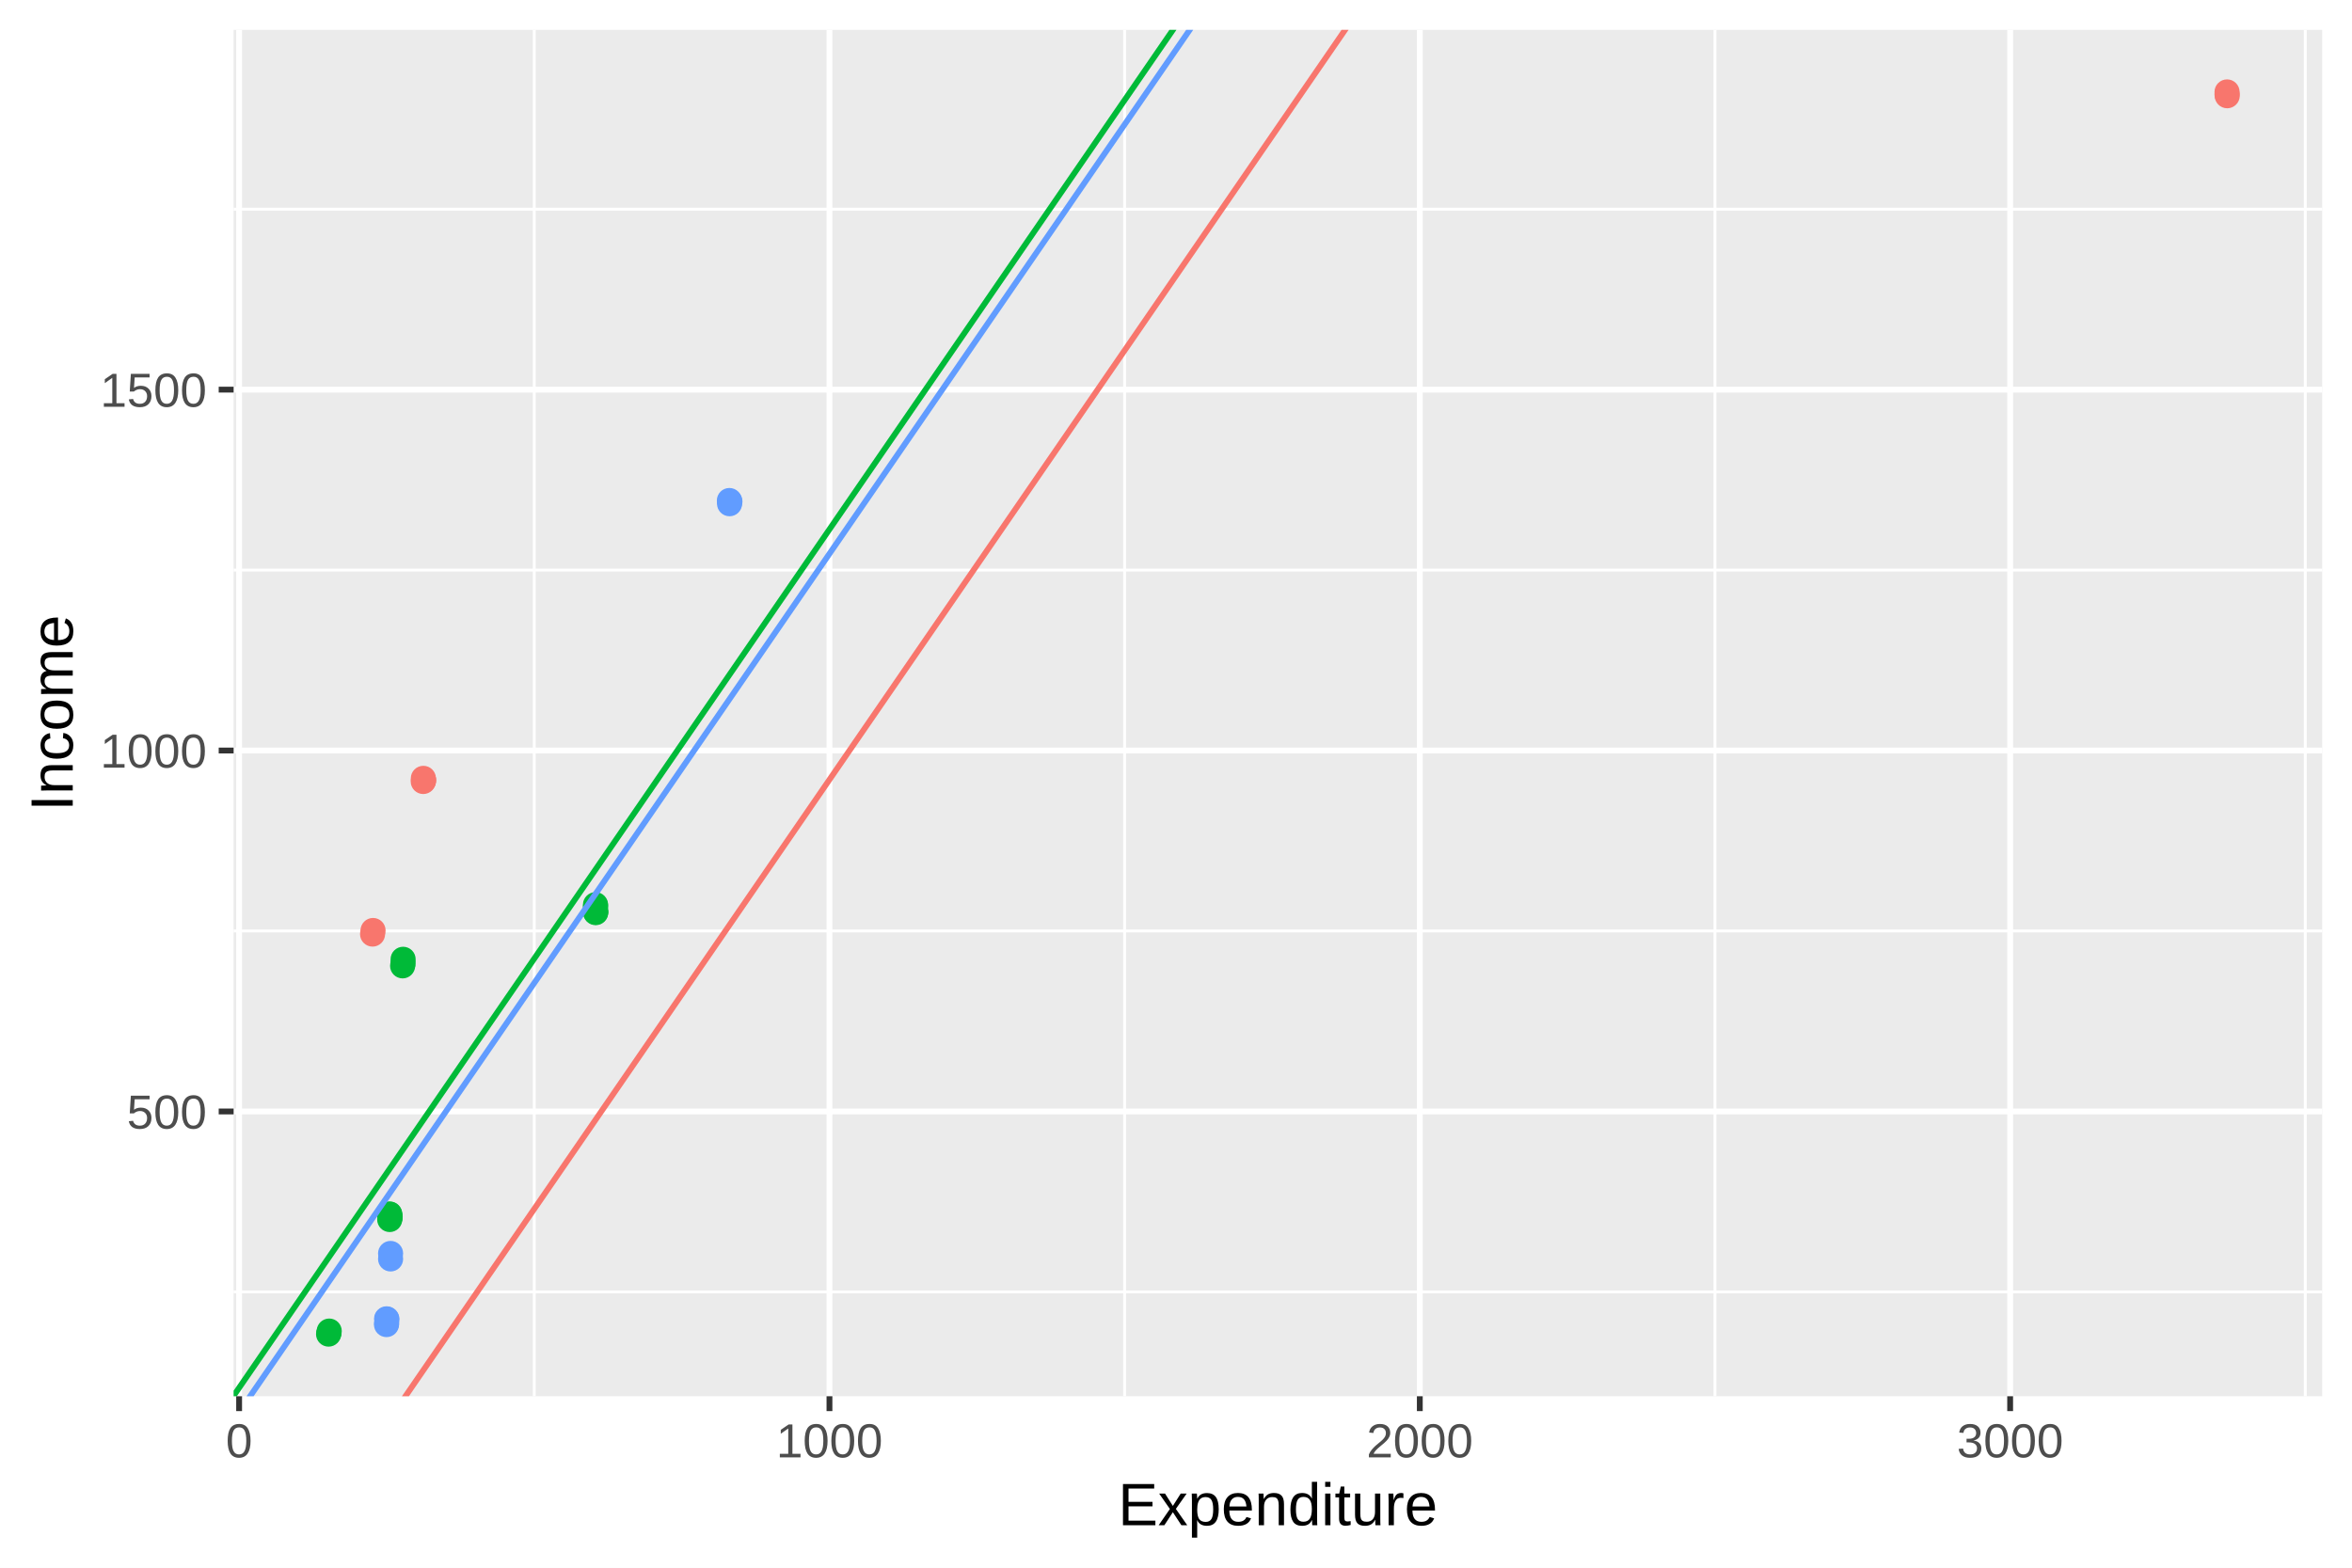
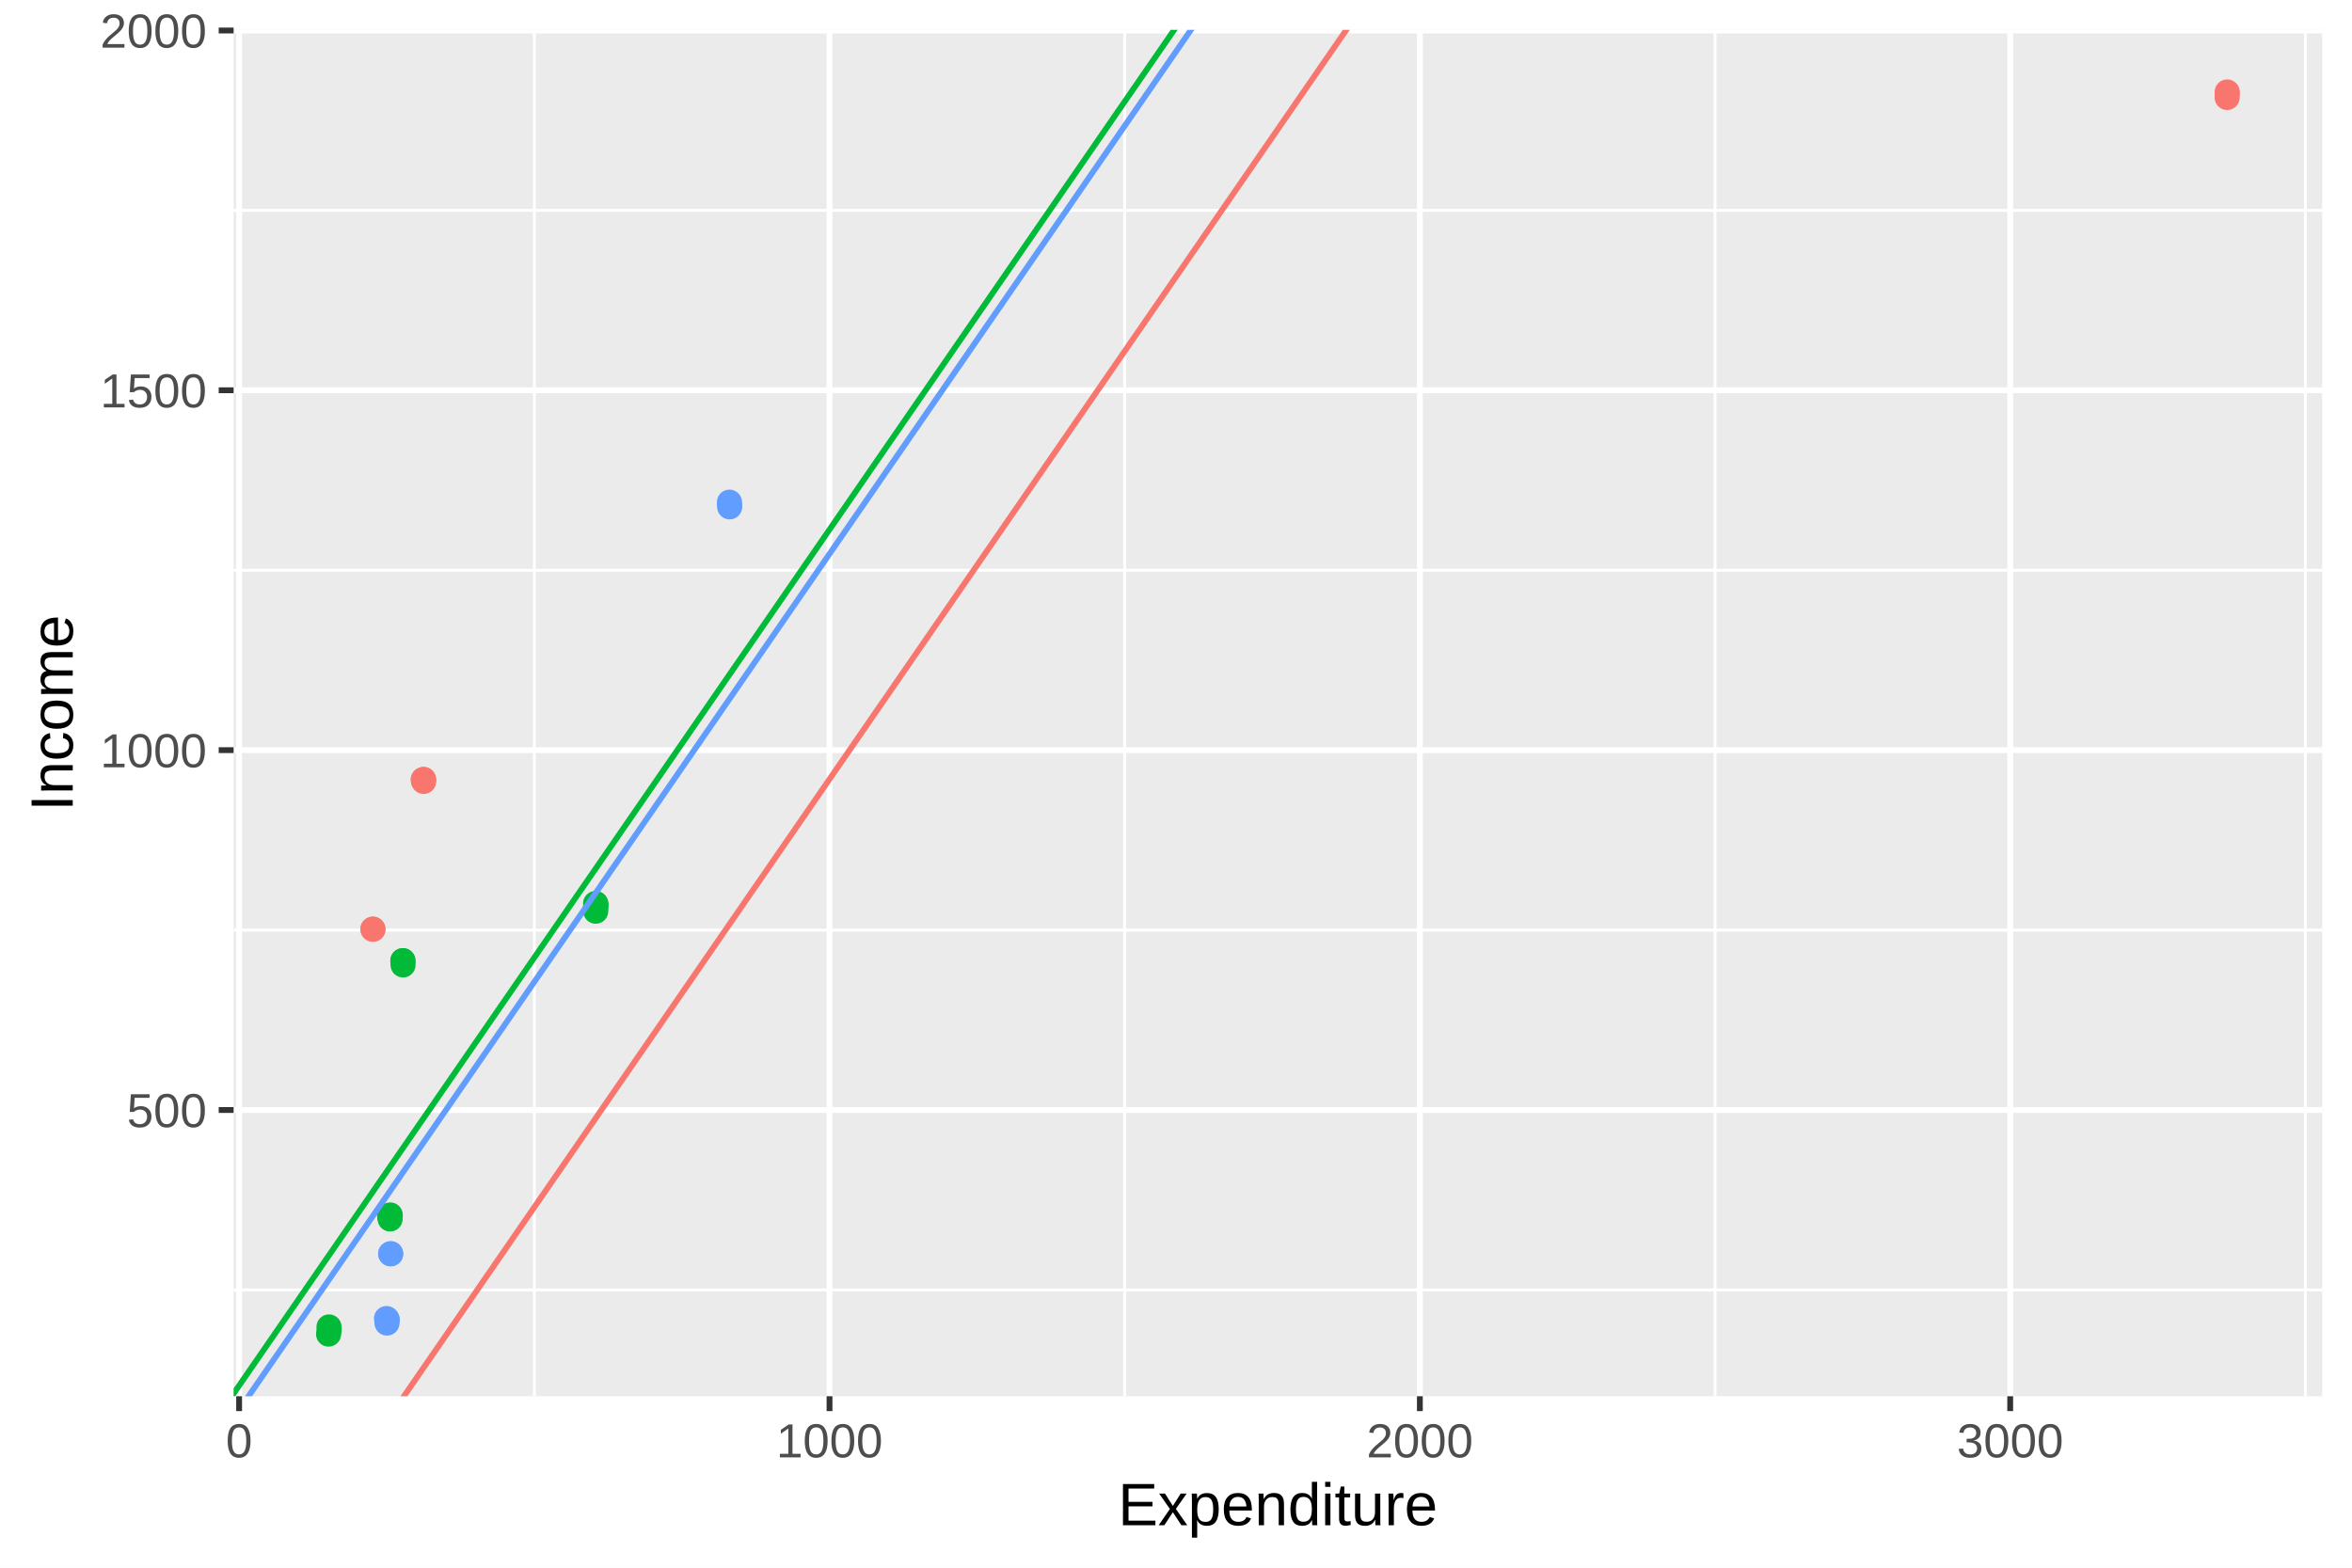
<svg xmlns="http://www.w3.org/2000/svg" width="432.00pt" height="288.00pt" viewBox="0 0 432.00 288.00">
  <g class="svglite">
    <defs>
      <style type="text/css">
    .svglite line, .svglite polyline, .svglite polygon, .svglite path, .svglite rect, .svglite circle {
      fill: none;
      stroke: #000000;
      stroke-linecap: round;
      stroke-linejoin: round;
      stroke-miterlimit: 10.00;
    }
    .svglite text {
      white-space: pre;
    }
    .svglite g.glyphgroup path {
      fill: inherit;
      stroke: none;
    }
  </style>
    </defs>
    <rect width="100%" height="100%" style="stroke: none; fill: #FFFFFF;" />
    <defs>
      <clipPath id="cpMC4wMHw0MzIuMDB8MC4wMHwyODguMDA=">
        <rect x="0.00" y="0.00" width="432.00" height="288.00" />
      </clipPath>
    </defs>
    <g clip-path="url(#cpMC4wMHw0MzIuMDB8MC4wMHwyODguMDA=)">
      <rect x="0" y="0.00" width="432.00" height="288.00" style="stroke-width: 1.07; stroke: #FFFFFF; fill: #FFFFFF;" />
    </g>
    <defs>
      <clipPath id="cpNDIuOTF8NDI2LjUyfDUuNDh8MjU2LjUw">
        <rect x="42.91" y="5.48" width="383.61" height="251.02" />
      </clipPath>
    </defs>
    <g clip-path="url(#cpNDIuOTF8NDI2LjUyfDUuNDh8MjU2LjUw)">
      <rect x="42.91" y="5.48" width="383.61" height="251.02" style="stroke-width: 1.07; stroke: none; fill: #EBEBEB;" />
-       <polyline points="42.91,237.34 426.52,237.34 " style="stroke-width: 0.53; stroke: #FFFFFF; stroke-linecap: butt;" />
-       <polyline points="42.91,171.03 426.52,171.03 " style="stroke-width: 0.53; stroke: #FFFFFF; stroke-linecap: butt;" />
-       <polyline points="42.91,104.73 426.52,104.73 " style="stroke-width: 0.53; stroke: #FFFFFF; stroke-linecap: butt;" />
-       <polyline points="42.91,38.43 426.52,38.43 " style="stroke-width: 0.53; stroke: #FFFFFF; stroke-linecap: butt;" />
-       <polyline points="98.13,256.50 98.13,5.48 " style="stroke-width: 0.53; stroke: #FFFFFF; stroke-linecap: butt;" />
-       <polyline points="206.56,256.50 206.56,5.48 " style="stroke-width: 0.53; stroke: #FFFFFF; stroke-linecap: butt;" />
-       <polyline points="314.99,256.50 314.99,5.48 " style="stroke-width: 0.53; stroke: #FFFFFF; stroke-linecap: butt;" />
-       <polyline points="423.42,256.50 423.42,5.48 " style="stroke-width: 0.53; stroke: #FFFFFF; stroke-linecap: butt;" />
-       <polyline points="42.91,204.19 426.52,204.19 " style="stroke-width: 1.07; stroke: #FFFFFF; stroke-linecap: butt;" />
-       <polyline points="42.91,137.88 426.52,137.88 " style="stroke-width: 1.07; stroke: #FFFFFF; stroke-linecap: butt;" />
-       <polyline points="42.91,71.58 426.52,71.58 " style="stroke-width: 1.07; stroke: #FFFFFF; stroke-linecap: butt;" />
+       <polyline points="42.91,236.98 426.52,236.98 " style="stroke-width: 0.53; stroke: #FFFFFF; stroke-linecap: butt;" />
+       <polyline points="42.91,170.87 426.52,170.87 " style="stroke-width: 0.53; stroke: #FFFFFF; stroke-linecap: butt;" />
+       <polyline points="42.91,104.76 426.52,104.76 " style="stroke-width: 0.53; stroke: #FFFFFF; stroke-linecap: butt;" />
+       <polyline points="42.91,38.65 426.52,38.65 " style="stroke-width: 0.53; stroke: #FFFFFF; stroke-linecap: butt;" />
+       <polyline points="98.14,256.50 98.14,5.48 " style="stroke-width: 0.53; stroke: #FFFFFF; stroke-linecap: butt;" />
+       <polyline points="206.57,256.50 206.57,5.48 " style="stroke-width: 0.53; stroke: #FFFFFF; stroke-linecap: butt;" />
+       <polyline points="315.01,256.50 315.01,5.48 " style="stroke-width: 0.53; stroke: #FFFFFF; stroke-linecap: butt;" />
+       <polyline points="423.44,256.50 423.44,5.48 " style="stroke-width: 0.53; stroke: #FFFFFF; stroke-linecap: butt;" />
+       <polyline points="42.91,203.92 426.52,203.92 " style="stroke-width: 1.07; stroke: #FFFFFF; stroke-linecap: butt;" />
+       <polyline points="42.91,137.81 426.52,137.81 " style="stroke-width: 1.07; stroke: #FFFFFF; stroke-linecap: butt;" />
+       <polyline points="42.91,71.70 426.52,71.70 " style="stroke-width: 1.07; stroke: #FFFFFF; stroke-linecap: butt;" />
+       <polyline points="42.91,5.60 426.52,5.60 " style="stroke-width: 1.07; stroke: #FFFFFF; stroke-linecap: butt;" />
      <polyline points="43.92,256.50 43.92,5.48 " style="stroke-width: 1.07; stroke: #FFFFFF; stroke-linecap: butt;" />
-       <polyline points="152.35,256.50 152.35,5.48 " style="stroke-width: 1.07; stroke: #FFFFFF; stroke-linecap: butt;" />
-       <polyline points="260.78,256.50 260.78,5.48 " style="stroke-width: 1.07; stroke: #FFFFFF; stroke-linecap: butt;" />
-       <polyline points="369.21,256.50 369.21,5.48 " style="stroke-width: 1.07; stroke: #FFFFFF; stroke-linecap: butt;" />
-       <circle cx="409.04" cy="17.30" r="1.95" style="stroke-width: 0.71; stroke: #F8766D; fill: #F8766D;" />
-       <circle cx="409.05" cy="16.89" r="1.95" style="stroke-width: 0.71; stroke: #F8766D; fill: #F8766D;" />
-       <circle cx="409.08" cy="17.59" r="1.95" style="stroke-width: 0.71; stroke: #F8766D; fill: #F8766D;" />
-       <circle cx="77.74" cy="143.57" r="1.95" style="stroke-width: 0.71; stroke: #F8766D; fill: #F8766D;" />
-       <circle cx="77.79" cy="143.37" r="1.95" style="stroke-width: 0.71; stroke: #F8766D; fill: #F8766D;" />
-       <circle cx="77.76" cy="142.99" r="1.95" style="stroke-width: 0.71; stroke: #F8766D; fill: #F8766D;" />
-       <circle cx="77.82" cy="143.36" r="1.95" style="stroke-width: 0.71; stroke: #F8766D; fill: #F8766D;" />
-       <circle cx="68.52" cy="170.94" r="1.95" style="stroke-width: 0.71; stroke: #F8766D; fill: #F8766D;" />
-       <circle cx="68.43" cy="171.60" r="1.95" style="stroke-width: 0.71; stroke: #F8766D; fill: #F8766D;" />
-       <circle cx="133.97" cy="91.95" r="1.95" style="stroke-width: 0.71; stroke: #619CFF; fill: #619CFF;" />
-       <circle cx="134.00" cy="92.54" r="1.95" style="stroke-width: 0.71; stroke: #619CFF; fill: #619CFF;" />
-       <circle cx="134.07" cy="92.13" r="1.95" style="stroke-width: 0.71; stroke: #619CFF; fill: #619CFF;" />
-       <circle cx="71.74" cy="231.28" r="1.95" style="stroke-width: 0.71; stroke: #619CFF; fill: #619CFF;" />
-       <circle cx="71.74" cy="230.27" r="1.95" style="stroke-width: 0.71; stroke: #619CFF; fill: #619CFF;" />
-       <circle cx="71.01" cy="242.28" r="1.95" style="stroke-width: 0.71; stroke: #619CFF; fill: #619CFF;" />
-       <circle cx="70.99" cy="243.34" r="1.95" style="stroke-width: 0.71; stroke: #619CFF; fill: #619CFF;" />
-       <circle cx="71.06" cy="242.34" r="1.95" style="stroke-width: 0.71; stroke: #619CFF; fill: #619CFF;" />
-       <circle cx="71.02" cy="243.06" r="1.95" style="stroke-width: 0.71; stroke: #619CFF; fill: #619CFF;" />
-       <circle cx="60.43" cy="244.85" r="1.95" style="stroke-width: 0.71; stroke: #00BA38; fill: #00BA38;" />
-       <circle cx="60.47" cy="244.53" r="1.95" style="stroke-width: 0.71; stroke: #00BA38; fill: #00BA38;" />
+       <polyline points="152.36,256.50 152.36,5.48 " style="stroke-width: 1.07; stroke: #FFFFFF; stroke-linecap: butt;" />
+       <polyline points="260.79,256.50 260.79,5.48 " style="stroke-width: 1.07; stroke: #FFFFFF; stroke-linecap: butt;" />
+       <polyline points="369.22,256.50 369.22,5.48 " style="stroke-width: 1.07; stroke: #FFFFFF; stroke-linecap: butt;" />
+       <circle cx="409.08" cy="17.19" r="1.95" style="stroke-width: 0.71; stroke: #F8766D; fill: #F8766D;" />
+       <circle cx="409.08" cy="16.89" r="1.95" style="stroke-width: 0.71; stroke: #F8766D; fill: #F8766D;" />
+       <circle cx="409.07" cy="17.91" r="1.95" style="stroke-width: 0.71; stroke: #F8766D; fill: #F8766D;" />
+       <circle cx="77.73" cy="143.24" r="1.95" style="stroke-width: 0.71; stroke: #F8766D; fill: #F8766D;" />
+       <circle cx="77.77" cy="143.24" r="1.95" style="stroke-width: 0.71; stroke: #F8766D; fill: #F8766D;" />
+       <circle cx="77.81" cy="143.56" r="1.95" style="stroke-width: 0.71; stroke: #F8766D; fill: #F8766D;" />
+       <circle cx="77.81" cy="143.18" r="1.95" style="stroke-width: 0.71; stroke: #F8766D; fill: #F8766D;" />
+       <circle cx="68.49" cy="170.67" r="1.95" style="stroke-width: 0.71; stroke: #F8766D; fill: #F8766D;" />
+       <circle cx="68.50" cy="170.73" r="1.95" style="stroke-width: 0.71; stroke: #F8766D; fill: #F8766D;" />
+       <circle cx="134.02" cy="93.12" r="1.95" style="stroke-width: 0.71; stroke: #619CFF; fill: #619CFF;" />
+       <circle cx="134.01" cy="92.72" r="1.95" style="stroke-width: 0.71; stroke: #619CFF; fill: #619CFF;" />
+       <circle cx="133.98" cy="92.25" r="1.95" style="stroke-width: 0.71; stroke: #619CFF; fill: #619CFF;" />
+       <circle cx="71.76" cy="230.34" r="1.95" style="stroke-width: 0.71; stroke: #619CFF; fill: #619CFF;" />
+       <circle cx="71.75" cy="230.32" r="1.95" style="stroke-width: 0.71; stroke: #619CFF; fill: #619CFF;" />
+       <circle cx="71.12" cy="242.45" r="1.95" style="stroke-width: 0.71; stroke: #619CFF; fill: #619CFF;" />
+       <circle cx="70.99" cy="242.23" r="1.95" style="stroke-width: 0.71; stroke: #619CFF; fill: #619CFF;" />
+       <circle cx="71.08" cy="243.06" r="1.95" style="stroke-width: 0.71; stroke: #619CFF; fill: #619CFF;" />
+       <circle cx="71.10" cy="242.36" r="1.95" style="stroke-width: 0.71; stroke: #619CFF; fill: #619CFF;" />
+       <circle cx="60.43" cy="243.77" r="1.95" style="stroke-width: 0.71; stroke: #00BA38; fill: #00BA38;" />
      <circle cx="60.35" cy="245.09" r="1.95" style="stroke-width: 0.71; stroke: #00BA38; fill: #00BA38;" />
-       <circle cx="71.56" cy="223.08" r="1.95" style="stroke-width: 0.71; stroke: #00BA38; fill: #00BA38;" />
-       <circle cx="71.58" cy="223.02" r="1.95" style="stroke-width: 0.71; stroke: #00BA38; fill: #00BA38;" />
-       <circle cx="71.58" cy="224.04" r="1.95" style="stroke-width: 0.71; stroke: #00BA38; fill: #00BA38;" />
-       <circle cx="71.66" cy="223.51" r="1.95" style="stroke-width: 0.71; stroke: #00BA38; fill: #00BA38;" />
-       <circle cx="71.63" cy="223.72" r="1.95" style="stroke-width: 0.71; stroke: #00BA38; fill: #00BA38;" />
-       <circle cx="109.40" cy="166.40" r="1.95" style="stroke-width: 0.71; stroke: #00BA38; fill: #00BA38;" />
-       <circle cx="109.37" cy="166.76" r="1.95" style="stroke-width: 0.71; stroke: #00BA38; fill: #00BA38;" />
-       <circle cx="109.41" cy="167.66" r="1.95" style="stroke-width: 0.71; stroke: #00BA38; fill: #00BA38;" />
-       <circle cx="109.42" cy="167.38" r="1.95" style="stroke-width: 0.71; stroke: #00BA38; fill: #00BA38;" />
-       <circle cx="109.38" cy="166.20" r="1.95" style="stroke-width: 0.71; stroke: #00BA38; fill: #00BA38;" />
-       <circle cx="109.41" cy="167.59" r="1.95" style="stroke-width: 0.71; stroke: #00BA38; fill: #00BA38;" />
-       <circle cx="73.95" cy="177.44" r="1.95" style="stroke-width: 0.71; stroke: #00BA38; fill: #00BA38;" />
-       <circle cx="74.04" cy="176.23" r="1.95" style="stroke-width: 0.71; stroke: #00BA38; fill: #00BA38;" />
-       <circle cx="74.04" cy="177.00" r="1.95" style="stroke-width: 0.71; stroke: #00BA38; fill: #00BA38;" />
-       <line x1="-98.12" y1="507.53" x2="419.64" y2="-245.54" style="stroke-width: 1.07; stroke: #F8766D; stroke-linecap: butt;" />
-       <line x1="-129.73" y1="507.53" x2="388.02" y2="-245.54" style="stroke-width: 1.07; stroke: #00BA38; stroke-linecap: butt;" />
-       <line x1="-126.65" y1="507.53" x2="391.10" y2="-245.54" style="stroke-width: 1.07; stroke: #619CFF; stroke-linecap: butt;" />
+       <circle cx="60.47" cy="244.30" r="1.95" style="stroke-width: 0.71; stroke: #00BA38; fill: #00BA38;" />
+       <circle cx="71.60" cy="223.47" r="1.95" style="stroke-width: 0.71; stroke: #00BA38; fill: #00BA38;" />
+       <circle cx="71.68" cy="223.20" r="1.95" style="stroke-width: 0.71; stroke: #00BA38; fill: #00BA38;" />
+       <circle cx="71.65" cy="223.94" r="1.95" style="stroke-width: 0.71; stroke: #00BA38; fill: #00BA38;" />
+       <circle cx="71.56" cy="223.29" r="1.95" style="stroke-width: 0.71; stroke: #00BA38; fill: #00BA38;" />
+       <circle cx="71.68" cy="223.47" r="1.95" style="stroke-width: 0.71; stroke: #00BA38; fill: #00BA38;" />
+       <circle cx="109.40" cy="166.56" r="1.95" style="stroke-width: 0.71; stroke: #00BA38; fill: #00BA38;" />
+       <circle cx="109.43" cy="166.53" r="1.95" style="stroke-width: 0.71; stroke: #00BA38; fill: #00BA38;" />
+       <circle cx="109.42" cy="167.40" r="1.95" style="stroke-width: 0.71; stroke: #00BA38; fill: #00BA38;" />
+       <circle cx="109.45" cy="166.07" r="1.95" style="stroke-width: 0.71; stroke: #00BA38; fill: #00BA38;" />
+       <circle cx="109.40" cy="165.98" r="1.95" style="stroke-width: 0.71; stroke: #00BA38; fill: #00BA38;" />
+       <circle cx="109.40" cy="166.82" r="1.95" style="stroke-width: 0.71; stroke: #00BA38; fill: #00BA38;" />
+       <circle cx="74.01" cy="176.47" r="1.95" style="stroke-width: 0.71; stroke: #00BA38; fill: #00BA38;" />
+       <circle cx="73.99" cy="176.49" r="1.95" style="stroke-width: 0.71; stroke: #00BA38; fill: #00BA38;" />
+       <circle cx="74.03" cy="177.27" r="1.95" style="stroke-width: 0.71; stroke: #00BA38; fill: #00BA38;" />
+       <line x1="-98.91" y1="507.53" x2="420.38" y2="-245.54" style="stroke-width: 1.07; stroke: #F8766D; stroke-linecap: butt;" />
+       <line x1="-130.53" y1="507.53" x2="388.76" y2="-245.54" style="stroke-width: 1.07; stroke: #00BA38; stroke-linecap: butt;" />
+       <line x1="-127.45" y1="507.53" x2="391.84" y2="-245.54" style="stroke-width: 1.07; stroke: #619CFF; stroke-linecap: butt;" />
    </g>
    <g clip-path="url(#cpMC4wMHw0MzIuMDB8MC4wMHwyODguMDA=)">
-       <text x="37.98" y="207.34" text-anchor="end" style="font-size: 8.80px;fill: #4D4D4D; font-family: &quot;Arial&quot;;" textLength="14.67px" lengthAdjust="spacingAndGlyphs">500</text>
-       <text x="37.98" y="141.03" text-anchor="end" style="font-size: 8.80px;fill: #4D4D4D; font-family: &quot;Arial&quot;;" textLength="19.56px" lengthAdjust="spacingAndGlyphs">1000</text>
-       <text x="37.98" y="74.73" text-anchor="end" style="font-size: 8.80px;fill: #4D4D4D; font-family: &quot;Arial&quot;;" textLength="19.56px" lengthAdjust="spacingAndGlyphs">1500</text>
-       <polyline points="40.17,204.19 42.91,204.19 " style="stroke-width: 1.07; stroke: #333333; stroke-linecap: butt;" />
-       <polyline points="40.17,137.88 42.91,137.88 " style="stroke-width: 1.07; stroke: #333333; stroke-linecap: butt;" />
-       <polyline points="40.17,71.58 42.91,71.58 " style="stroke-width: 1.07; stroke: #333333; stroke-linecap: butt;" />
+       <text x="37.98" y="207.07" text-anchor="end" style="font-size: 8.80px;fill: #4D4D4D; font-family: &quot;Arial&quot;;" textLength="14.67px" lengthAdjust="spacingAndGlyphs">500</text>
+       <text x="37.98" y="140.96" text-anchor="end" style="font-size: 8.80px;fill: #4D4D4D; font-family: &quot;Arial&quot;;" textLength="19.56px" lengthAdjust="spacingAndGlyphs">1000</text>
+       <text x="37.98" y="74.85" text-anchor="end" style="font-size: 8.80px;fill: #4D4D4D; font-family: &quot;Arial&quot;;" textLength="19.56px" lengthAdjust="spacingAndGlyphs">1500</text>
+       <text x="37.98" y="8.75" text-anchor="end" style="font-size: 8.80px;fill: #4D4D4D; font-family: &quot;Arial&quot;;" textLength="19.56px" lengthAdjust="spacingAndGlyphs">2000</text>
+       <polyline points="40.17,203.92 42.91,203.92 " style="stroke-width: 1.07; stroke: #333333; stroke-linecap: butt;" />
+       <polyline points="40.17,137.81 42.91,137.81 " style="stroke-width: 1.07; stroke: #333333; stroke-linecap: butt;" />
+       <polyline points="40.17,71.70 42.91,71.70 " style="stroke-width: 1.07; stroke: #333333; stroke-linecap: butt;" />
+       <polyline points="40.17,5.60 42.91,5.60 " style="stroke-width: 1.07; stroke: #333333; stroke-linecap: butt;" />
      <polyline points="43.92,259.24 43.92,256.50 " style="stroke-width: 1.07; stroke: #333333; stroke-linecap: butt;" />
-       <polyline points="152.35,259.24 152.35,256.50 " style="stroke-width: 1.07; stroke: #333333; stroke-linecap: butt;" />
-       <polyline points="260.78,259.24 260.78,256.50 " style="stroke-width: 1.07; stroke: #333333; stroke-linecap: butt;" />
-       <polyline points="369.21,259.24 369.21,256.50 " style="stroke-width: 1.07; stroke: #333333; stroke-linecap: butt;" />
+       <polyline points="152.36,259.24 152.36,256.50 " style="stroke-width: 1.07; stroke: #333333; stroke-linecap: butt;" />
+       <polyline points="260.79,259.24 260.79,256.50 " style="stroke-width: 1.07; stroke: #333333; stroke-linecap: butt;" />
+       <polyline points="369.22,259.24 369.22,256.50 " style="stroke-width: 1.07; stroke: #333333; stroke-linecap: butt;" />
      <text x="43.92" y="267.74" text-anchor="middle" style="font-size: 8.80px;fill: #4D4D4D; font-family: &quot;Arial&quot;;" textLength="4.89px" lengthAdjust="spacingAndGlyphs">0</text>
-       <text x="152.35" y="267.74" text-anchor="middle" style="font-size: 8.80px;fill: #4D4D4D; font-family: &quot;Arial&quot;;" textLength="19.56px" lengthAdjust="spacingAndGlyphs">1000</text>
-       <text x="260.78" y="267.74" text-anchor="middle" style="font-size: 8.80px;fill: #4D4D4D; font-family: &quot;Arial&quot;;" textLength="19.56px" lengthAdjust="spacingAndGlyphs">2000</text>
-       <text x="369.21" y="267.74" text-anchor="middle" style="font-size: 8.80px;fill: #4D4D4D; font-family: &quot;Arial&quot;;" textLength="19.56px" lengthAdjust="spacingAndGlyphs">3000</text>
+       <text x="152.36" y="267.74" text-anchor="middle" style="font-size: 8.80px;fill: #4D4D4D; font-family: &quot;Arial&quot;;" textLength="19.56px" lengthAdjust="spacingAndGlyphs">1000</text>
+       <text x="260.79" y="267.74" text-anchor="middle" style="font-size: 8.80px;fill: #4D4D4D; font-family: &quot;Arial&quot;;" textLength="19.56px" lengthAdjust="spacingAndGlyphs">2000</text>
+       <text x="369.22" y="267.74" text-anchor="middle" style="font-size: 8.80px;fill: #4D4D4D; font-family: &quot;Arial&quot;;" textLength="19.56px" lengthAdjust="spacingAndGlyphs">3000</text>
      <text x="234.71" y="280.20" text-anchor="middle" style="font-size: 11.00px; font-family: &quot;Arial&quot;;" textLength="58.75px" lengthAdjust="spacingAndGlyphs">Expenditure</text>
      <text transform="translate(13.36,130.99) rotate(-90)" text-anchor="middle" style="font-size: 11.00px; font-family: &quot;Arial&quot;;" textLength="36.09px" lengthAdjust="spacingAndGlyphs">Income</text>
    </g>
  </g>
</svg>
